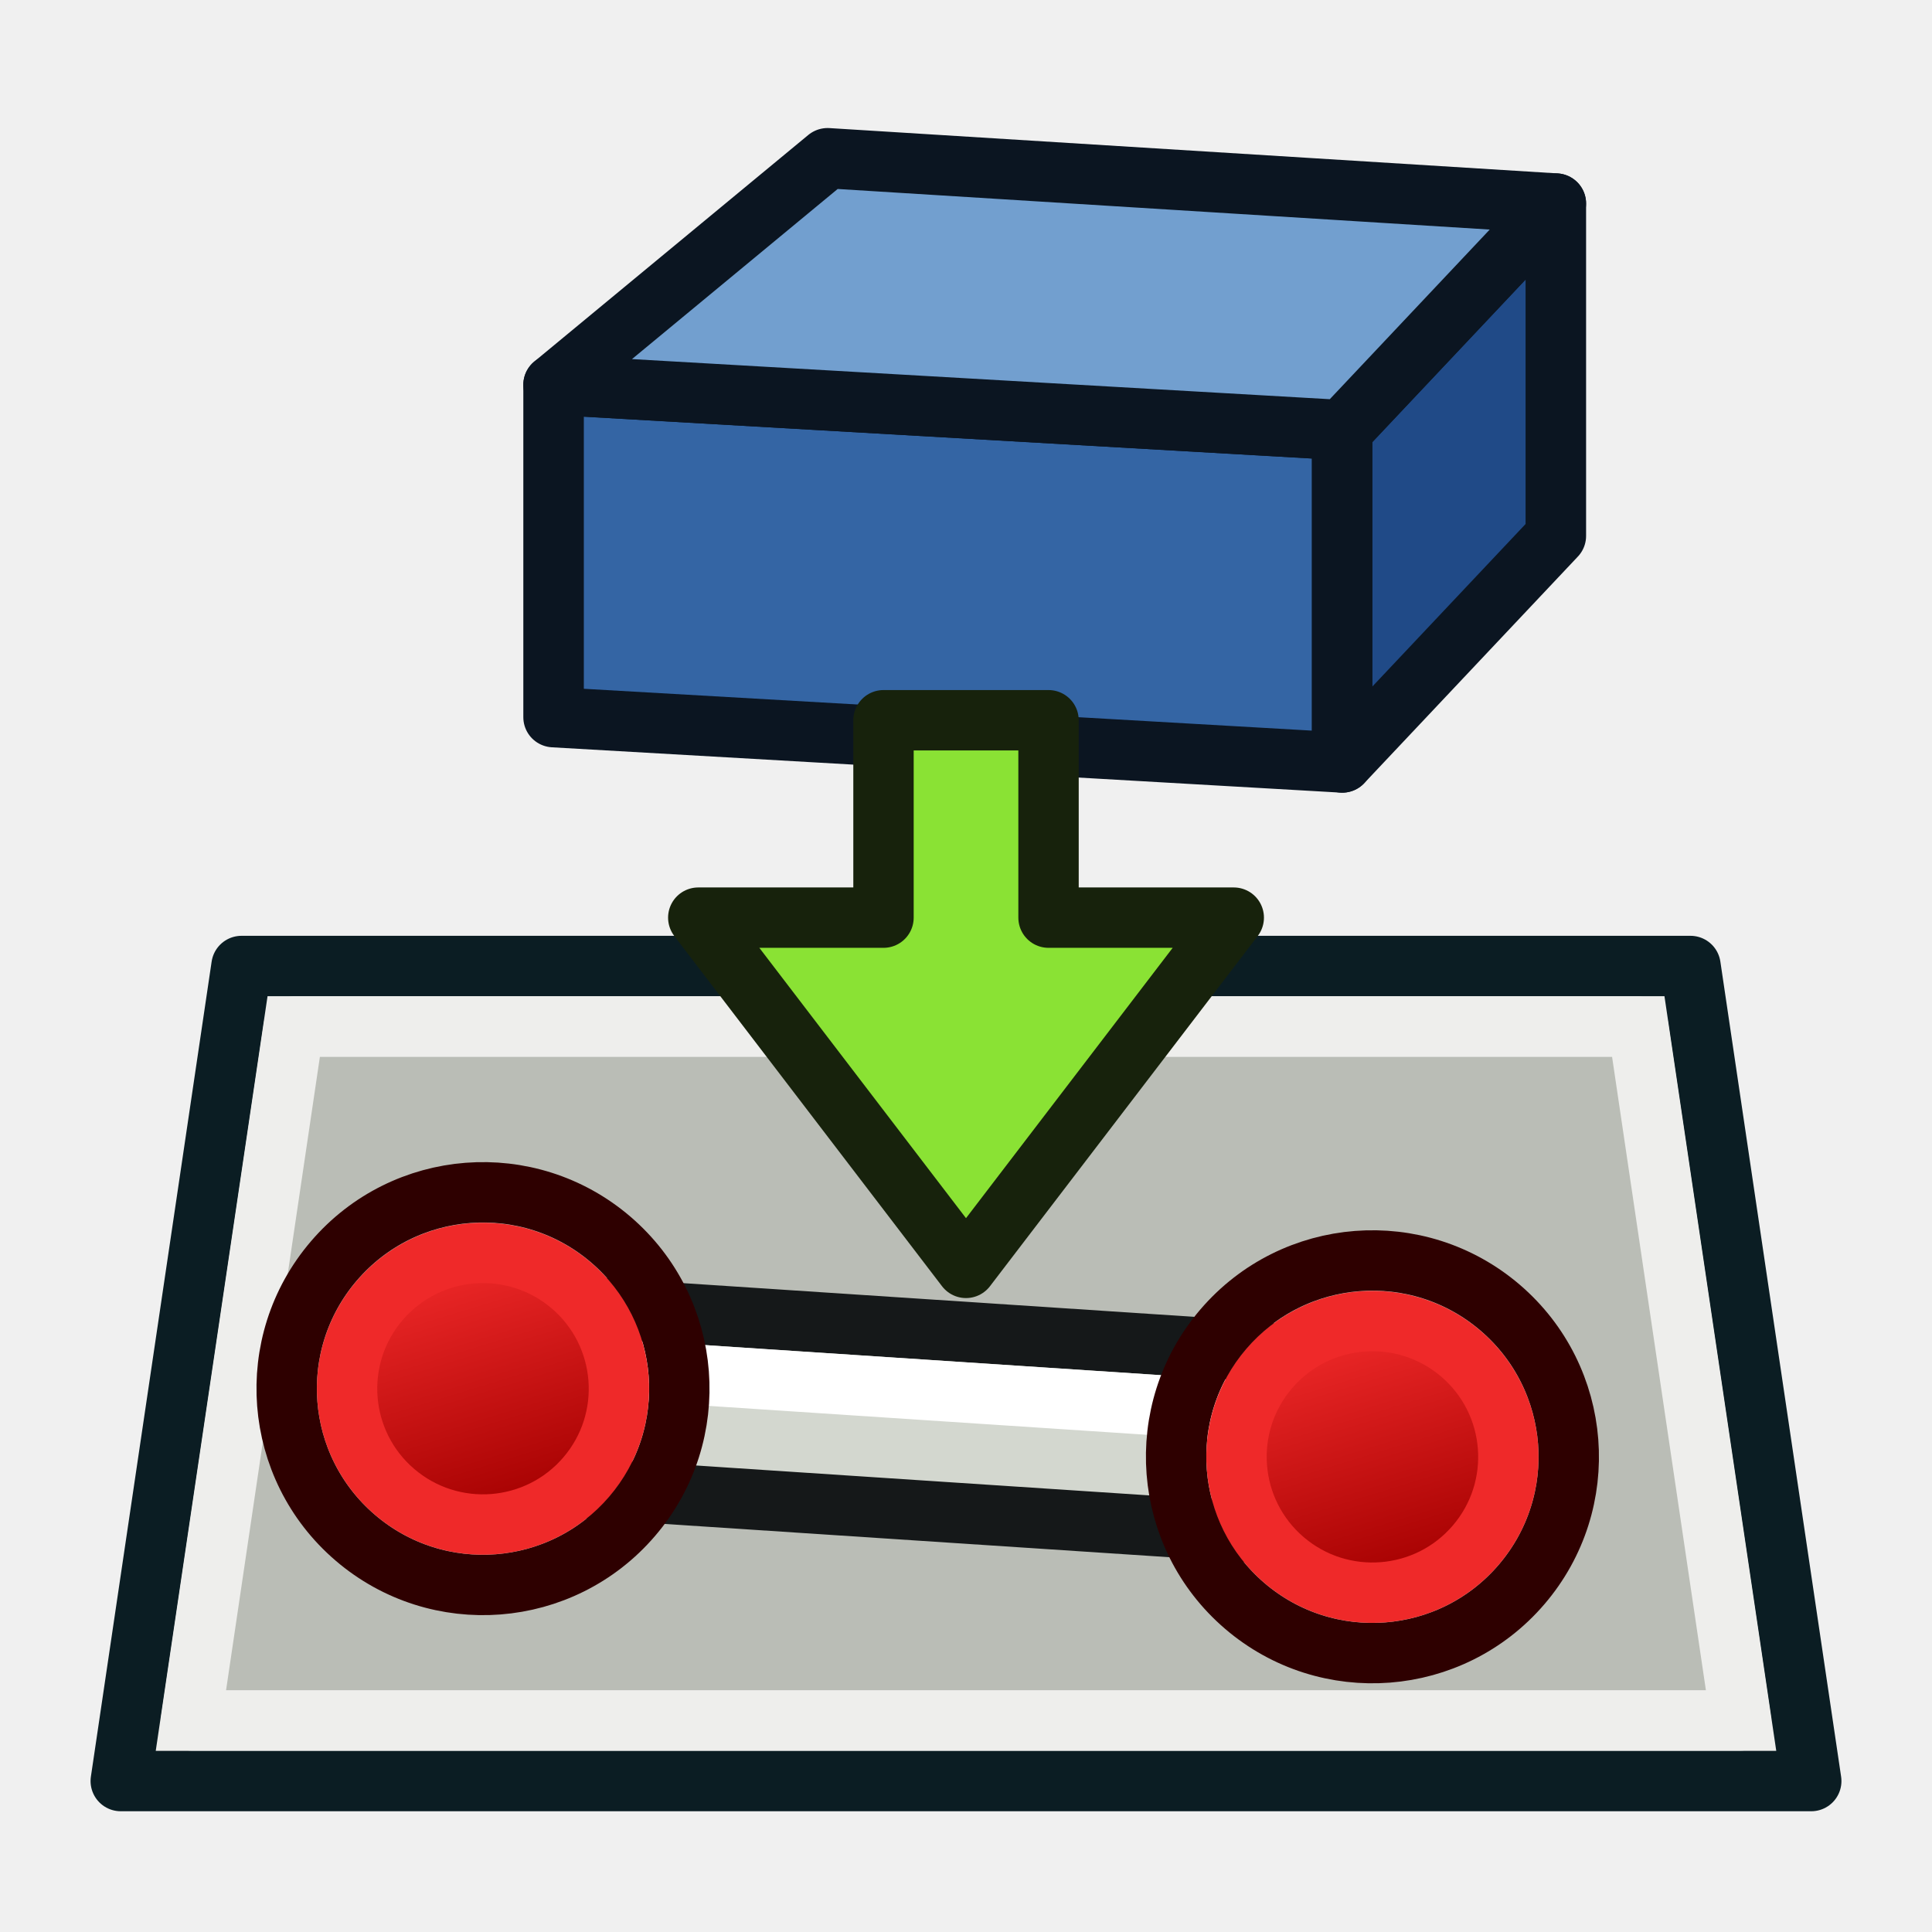
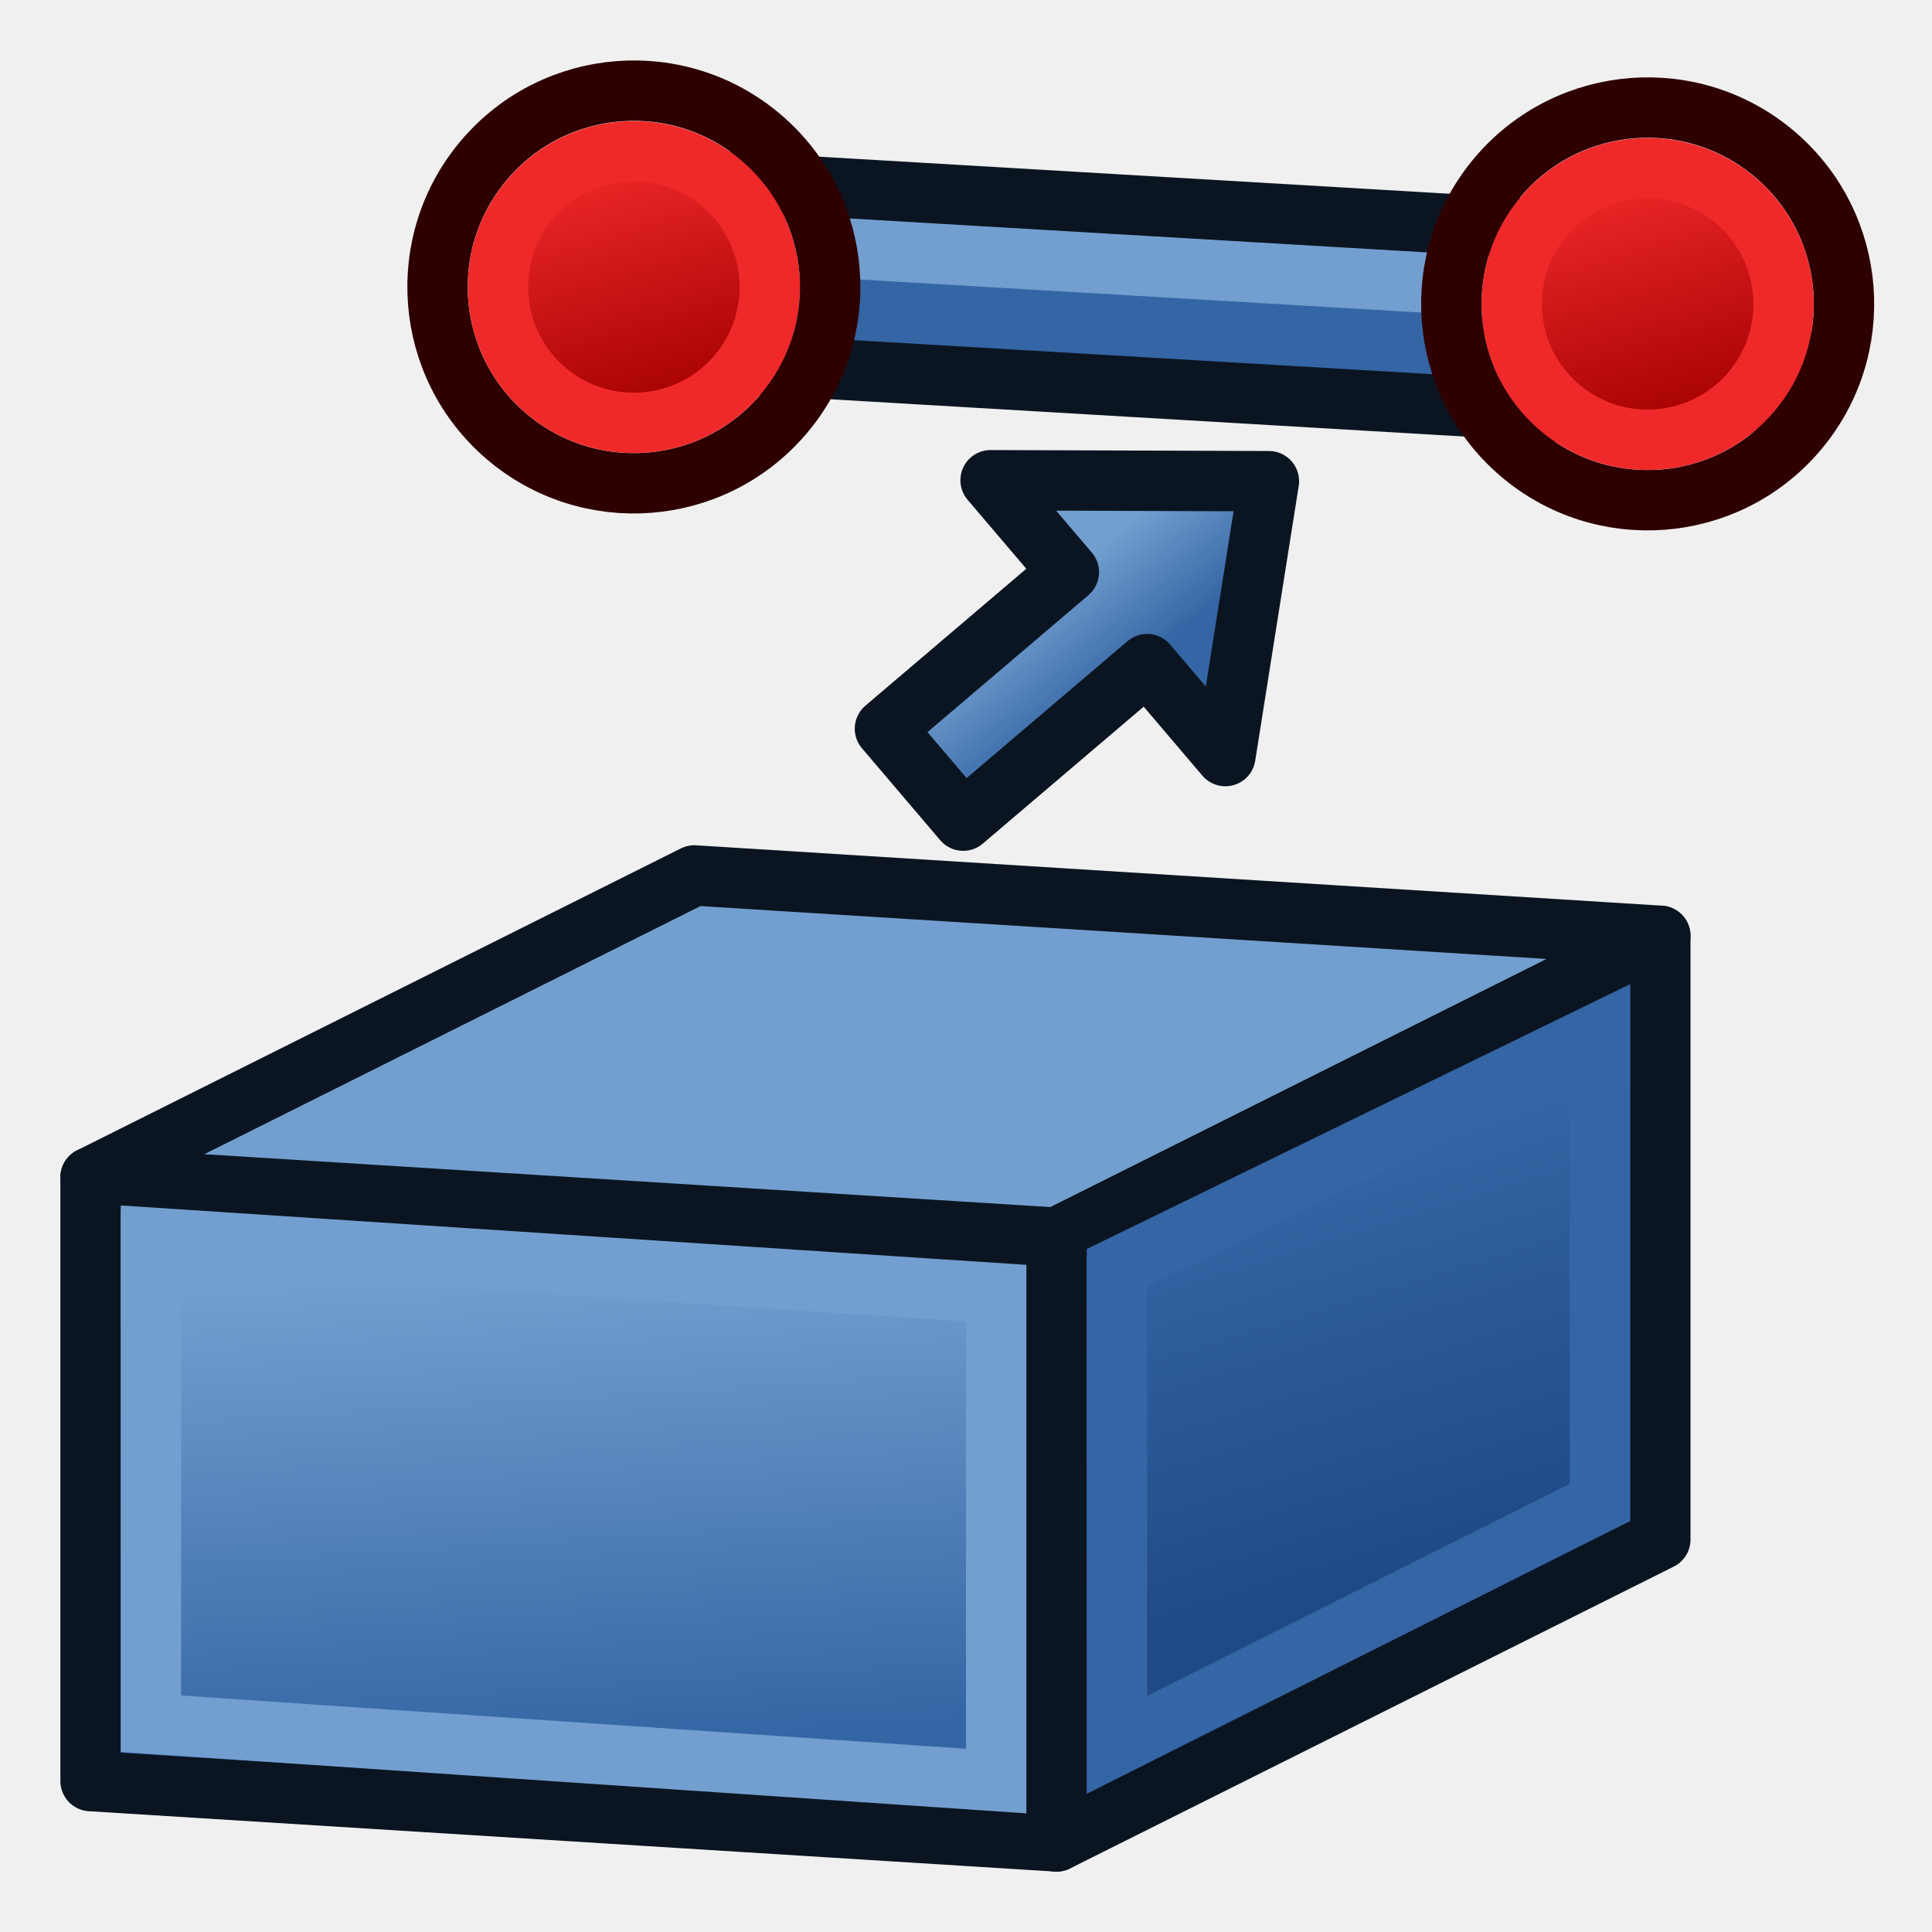
<svg xmlns="http://www.w3.org/2000/svg" xmlns:xlink="http://www.w3.org/1999/xlink" width="64" height="64" id="svg2869" version="1.1" viewBox="0 0 64 64">
  <defs id="defs2871">
    <linearGradient id="linearGradient5">
      <stop style="stop-color:#ef2929;stop-opacity:1;" offset="0" id="stop19" />
      <stop style="stop-color:#ef2929;stop-opacity:0;" offset="1" id="stop20" />
    </linearGradient>
    <linearGradient id="swatch18">
      <stop style="stop-color:#ef2929;stop-opacity:1;" offset="0" id="stop18" />
    </linearGradient>
    <linearGradient id="swatch15">
      <stop style="stop-color:#3d0000;stop-opacity:1;" offset="0" id="stop15" />
    </linearGradient>
    <linearGradient id="linearGradient5-1">
      <stop style="stop-color:#ef2929;stop-opacity:1;" offset="0" id="stop5" />
      <stop style="stop-color:#ef2929;stop-opacity:0;" offset="1" id="stop6" />
    </linearGradient>
    <linearGradient id="linearGradient3836-9">
      <stop style="stop-color:#a40000;stop-opacity:1" offset="0" id="stop3838-8" />
      <stop style="stop-color:#ef2929;stop-opacity:1" offset="1" id="stop3840-1" />
    </linearGradient>
    <linearGradient id="linearGradient3836-9-3">
      <stop style="stop-color:#a40000;stop-opacity:1" offset="0" id="stop3838-8-5" />
      <stop style="stop-color:#ef2929;stop-opacity:1" offset="1" id="stop3840-1-6" />
    </linearGradient>
-     <linearGradient id="linearGradient2">
-       <stop style="stop-color:#73d216;stop-opacity:1;" offset="0" id="stop1" />
-       <stop style="stop-color:#8ae234;stop-opacity:1;" offset="1" id="stop2" />
+     <linearGradient y2="5" x2="-22" y1="18" x1="-18" gradientUnits="userSpaceOnUse" id="linearGradient3082" xlink:href="#linearGradient3836-9-3" />
+     <linearGradient id="linearGradient3836-9-7">
+       <stop style="stop-color:#a40000;stop-opacity:1" offset="0" id="stop3838-8-0" />
+       <stop style="stop-color:#ef2929;stop-opacity:1" offset="1" id="stop3840-1-9" />
    </linearGradient>
-     <linearGradient xlink:href="#linearGradient3815" id="linearGradient3856" gradientUnits="userSpaceOnUse" x1="80" y1="58" x2="79" y2="42" gradientTransform="translate(2.571441,-4.982496)" />
+     <linearGradient y2="5" x2="-22" y1="18" x1="-18" gradientUnits="userSpaceOnUse" id="linearGradient3082-3" xlink:href="#linearGradient3836-9-7" />
+     <linearGradient xlink:href="#linearGradient3836-9-3" id="linearGradient3801-1-3" gradientUnits="userSpaceOnUse" x1="-18" y1="18" x2="-22" y2="5" gradientTransform="matrix(0.7634244,0,0,0.7575042,-4.596389,2.752564)" />
+     <linearGradient xlink:href="#linearGradient3836-9-3" id="linearGradient3801-1-3-2" gradientUnits="userSpaceOnUse" x1="-18" y1="18" x2="-22" y2="5" gradientTransform="matrix(0.849567,0,0,0.8430139,-2.927337,1.779038)" />
+     <linearGradient xlink:href="#linearGradient3836-9-3" id="linearGradient34" gradientUnits="userSpaceOnUse" gradientTransform="matrix(0.8260704,0,0,0.8253345,-4.009808,1.346708)" x1="-18" y1="18" x2="-22" y2="5" />
+     <linearGradient xlink:href="#linearGradient3838" id="linearGradient3844" x1="36" y1="1039.362" x2="32" y2="1003.362" gradientUnits="userSpaceOnUse" gradientTransform="translate(2.0563921e-6,-988.3622)" />
+     <linearGradient id="linearGradient3838">
+       <stop style="stop-color:#d3d7cf;stop-opacity:1;" offset="0" id="stop3840" />
+       <stop style="stop-color:#ffffff;stop-opacity:1;" offset="1" id="stop3842" />
+     </linearGradient>
+     <linearGradient xlink:href="#linearGradient3830" id="linearGradient3836" x1="36" y1="1037.362" x2="32" y2="1005.362" gradientUnits="userSpaceOnUse" gradientTransform="translate(2.0563921e-6,-988.3622)" />
+     <linearGradient id="linearGradient3830">
+       <stop style="stop-color:#ffffff;stop-opacity:1;" offset="0" id="stop3832" />
+       <stop style="stop-color:#d3d7cf;stop-opacity:1;" offset="1" id="stop3834" />
+     </linearGradient>
+     <linearGradient x1="10.504" y1="16.487" x2="5.935" y2="1.636" id="linearGradient-1" gradientTransform="scale(0.9999902,1.00001)" gradientUnits="userSpaceOnUse">
+       <stop stop-color="#A40000" offset="0%" id="stop6-9" />
+       <stop stop-color="#EF2929" offset="100%" id="stop8" />
+     </linearGradient>
+     <linearGradient xlink:href="#linearGradient3815" id="linearGradient3856" gradientUnits="userSpaceOnUse" x1="80" y1="58" x2="79" y2="42" />
    <linearGradient id="linearGradient3815">
      <stop style="stop-color:#3465a4;stop-opacity:1" offset="0" id="stop3817" />
      <stop style="stop-color:#729fcf;stop-opacity:1" offset="1" id="stop3819" />
    </linearGradient>
-     <linearGradient xlink:href="#linearGradient3841" id="linearGradient3858" gradientUnits="userSpaceOnUse" x1="109" y1="51" x2="105" y2="38" gradientTransform="translate(2.571441,-4.982496)" />
+     <linearGradient xlink:href="#linearGradient3841" id="linearGradient3858" gradientUnits="userSpaceOnUse" x1="109" y1="51" x2="105" y2="38" />
    <linearGradient id="linearGradient3841">
      <stop style="stop-color:#204a87;stop-opacity:1" offset="0" id="stop3843" />
      <stop style="stop-color:#3465a4;stop-opacity:1" offset="1" id="stop3845" />
    </linearGradient>
-     <linearGradient xlink:href="#linearGradient3836-9-3" id="linearGradient1" gradientUnits="userSpaceOnUse" gradientTransform="matrix(0.8260704,0,0,0.8253345,-4.009808,1.346708)" x1="-18" y1="18" x2="-22" y2="5" />
-     <linearGradient xlink:href="#linearGradient3836-9-3" id="linearGradient4" gradientUnits="userSpaceOnUse" gradientTransform="matrix(0.8260704,0,0,0.8253345,-4.009808,1.346708)" x1="-18" y1="18" x2="-22" y2="5" />
+     <linearGradient y2="5" x2="-22" y1="18" x1="-18" gradientTransform="matrix(0.7711485,0,0,0.7711394,-4.409097,2.585905)" gradientUnits="userSpaceOnUse" id="linearGradient3898" xlink:href="#linearGradient3836-9-3" />
    <linearGradient xlink:href="#linearGradient3815" id="linearGradient3978" gradientUnits="userSpaceOnUse" x1="-15" y1="37" x2="-19" y2="37" gradientTransform="rotate(15,69.46815,244.3832)" />
-     <linearGradient y2="34.72" x2="54.103" y1="29.28" x1="23.759" gradientTransform="matrix(0,0.2930368,0.2620307,0,23.61502,21.74555)" gradientUnits="userSpaceOnUse" id="linearGradient3012" xlink:href="#linearGradient3895" />
-     <linearGradient id="linearGradient3895">
-       <stop style="stop-color:#729fcf;stop-opacity:1;" offset="0" id="stop3897" />
-       <stop style="stop-color:#204a87;stop-opacity:1;" offset="1" id="stop3899" />
-     </linearGradient>
+     <linearGradient xlink:href="#linearGradient3836-9-3" id="linearGradient25" gradientUnits="userSpaceOnUse" gradientTransform="matrix(0.8260704,0,0,0.8253345,-4.009808,1.346708)" x1="-18" y1="18" x2="-22" y2="5" />
  </defs>
  <g id="layer3" style="display:inline">
-     <path style="fill:#eeeeec;fill-opacity:1;stroke:#0b1d23;stroke-width:2;stroke-linecap:round;stroke-linejoin:round;stroke-opacity:1" d="M 4,59 H 60 L 56,32 H 8 Z" id="path2" />
-     <path style="fill:#babdb6;fill-opacity:1;stroke:#eeeeec;stroke-width:2;stroke-linecap:round;stroke-linejoin:round;stroke-opacity:1" d="m 9.734,34.01 h 44.531 l 3.404,22.98 H 6.33 Z" id="path22" />
-     <g id="g3849" transform="matrix(0.7538456,0,0,0.7506574,-31.09226,-12.79009)" style="display:inline;stroke-width:1.329">
-       <path id="path3023" d="m 65.571,34.018 v 14.671 l 34.653,2 V 36.018 Z" style="fill:#3465a4;fill-opacity:1;stroke:#0b1521;stroke-width:2.659;stroke-linecap:butt;stroke-linejoin:round;stroke-opacity:1" />
-       <path id="path3025" d="m 100.225,50.689 9.388,-10 V 26.018 l -9.388,10 z" style="fill:#204a87;fill-opacity:1;stroke:#0b1521;stroke-width:2.659;stroke-linecap:butt;stroke-linejoin:round;stroke-opacity:1" />
-       <path id="path3027" d="m 65.571,34.018 12.041,-10 32,2 -9.388,10 z" style="fill:#729fcf;stroke:#0b1521;stroke-width:2.659;stroke-linecap:butt;stroke-linejoin:round;stroke-opacity:1" />
+     <g id="layer1">
+       <g id="g3849" transform="translate(-60)">
+         <path id="path3023" d="m 63,39 v 20 l 32,2 V 41 Z" style="fill:url(#linearGradient3856);fill-opacity:1;stroke:#0b1521;stroke-width:2;stroke-linecap:butt;stroke-linejoin:round;stroke-opacity:1" />
+         <path id="path3025" d="M 95,61 115,51 V 31 L 95,41 Z" style="fill:url(#linearGradient3858);fill-opacity:1;stroke:#0b1521;stroke-width:2;stroke-linecap:butt;stroke-linejoin:round;stroke-opacity:1" />
+         <path id="path3027" d="M 63,39 83,29 115,31 95,41 Z" style="fill:#729fcf;stroke:#0b1521;stroke-width:2;stroke-linecap:butt;stroke-linejoin:round;stroke-opacity:1" />
+         <path id="path3023-1" d="M 65,41 V 57.1 L 93,59 V 42.836 Z" style="fill:none;stroke:#729fcf;stroke-width:2;stroke-linecap:butt;stroke-linejoin:miter;stroke-opacity:1" />
+         <path id="path3025-7" d="M 97,57.8 113,49.767 V 34.2 L 97,42 Z" style="fill:none;stroke:#3465a4;stroke-width:2;stroke-linecap:butt;stroke-linejoin:miter;stroke-opacity:1" />
+       </g>
+       <g id="g26" transform="translate(0,0.8951451)">
+         <path style="fill:none;stroke:#0b1521;stroke-width:8;stroke-linecap:round;stroke-linejoin:miter;stroke-miterlimit:4;stroke-dasharray:none;stroke-dashoffset:0;stroke-opacity:1" d="m 22,8 34,2" id="path3921" />
+         <path style="fill:none;stroke:#3465a4;stroke-width:4;stroke-linecap:round;stroke-linejoin:miter;stroke-miterlimit:4;stroke-dasharray:none;stroke-dashoffset:0;stroke-opacity:1" d="m 22,8 34,2" id="path3921-4" />
+         <path style="display:inline;fill:none;stroke:#729fcf;stroke-width:2;stroke-linecap:round;stroke-linejoin:miter;stroke-miterlimit:4;stroke-dasharray:none;stroke-dashoffset:0;stroke-opacity:1" d="m 22.312,7 34,2" id="path11" />
+       </g>
+       <g id="g3971" transform="rotate(34.60077,37.26231,14.60193)">
+         <path id="path3941" d="m 40,28 -3.864,-1.035 2.071,-7.727 -3.864,-1.035 7.607,-5.209 3.984,8.314 -3.864,-1.035 z" style="fill:url(#linearGradient3978);fill-opacity:1;stroke:#0b1521;stroke-width:2;stroke-linecap:butt;stroke-linejoin:round;stroke-opacity:1" />
+       </g>
    </g>
-     <g id="g2" style="display:inline" transform="translate(10.75,21.49998)">
-       <path style="fill:none;stroke:#151819;stroke-width:8;stroke-linecap:round;stroke-linejoin:round;stroke-dasharray:none;stroke-opacity:1;paint-order:markers fill stroke" d="M 7.875,24.75 30.625,26.25" id="path1-4" />
-       <path style="display:inline;fill:none;stroke:#d3d7cf;stroke-width:4;stroke-linecap:round;stroke-linejoin:round;stroke-dasharray:none;paint-order:markers fill stroke" d="M 7.875,24.75 30.625,26.25" id="path1-7-5" />
-       <path style="display:inline;fill:none;stroke:#ffffff;stroke-width:2;stroke-linecap:round;stroke-linejoin:round;stroke-dasharray:none;stroke-opacity:1;paint-order:markers fill stroke" d="M 7.875,23.75 30.625,25.25" id="path1-7-0-5" />
+     <g transform="matrix(0.7786946,0,0,0.7786945,36.54595,1.103662)" id="g34" style="stroke-width:1.284">
+       <path style="fill:none;stroke:#2e0000;stroke-width:2.568;stroke-miterlimit:4;stroke-dasharray:none;stroke-opacity:1" id="path33" d="M -26.311,5.358 A 8.352,8.352 0.02 1 1 -13.623,16.223 8.352,8.352 0.02 1 1 -26.311,5.358 Z" />
+       <path style="fill:url(#linearGradient34);fill-opacity:1;stroke:#ef2929;stroke-width:2.568;stroke-miterlimit:4;stroke-dasharray:none;stroke-opacity:1" id="path34" d="m -24.359,7.036 a 5.782,5.777 0 1 1 8.784,7.516 5.782,5.777 0 0 1 -8.784,-7.516 z" />
    </g>
-     <g transform="matrix(0.7786946,0,0,0.7786945,61.01193,39.8555)" id="g3797-9-5-5-1" style="stroke-width:1.284">
-       <path style="fill:none;stroke:#2e0000;stroke-width:2.568;stroke-miterlimit:4;stroke-dasharray:none;stroke-opacity:1" id="path4250-71-6-6-7" d="M -26.311,5.358 A 8.352,8.352 0.02 1 1 -13.623,16.223 8.352,8.352 0.02 1 1 -26.311,5.358 Z" />
-       <path style="fill:url(#linearGradient1);fill-opacity:1;stroke:#ef2929;stroke-width:2.568;stroke-miterlimit:4;stroke-dasharray:none;stroke-opacity:1" id="path4250-7-3-2-2-1" d="m -24.359,7.036 a 5.782,5.777 0 1 1 8.784,7.516 5.782,5.777 0 0 1 -8.784,-7.516 z" />
+     <g transform="matrix(0.7786946,0,0,0.7786945,70.12909,1.664042)" id="g25" style="stroke-width:1.284">
+       <path style="fill:none;stroke:#2e0000;stroke-width:2.568;stroke-miterlimit:4;stroke-dasharray:none;stroke-opacity:1" id="path24" d="M -26.311,5.358 A 8.352,8.352 0.02 1 1 -13.623,16.223 8.352,8.352 0.02 1 1 -26.311,5.358 Z" />
+       <path style="fill:url(#linearGradient25);fill-opacity:1;stroke:#ef2929;stroke-width:2.568;stroke-miterlimit:4;stroke-dasharray:none;stroke-opacity:1" id="path25" d="m -24.359,7.036 a 5.782,5.777 0 1 1 8.784,7.516 5.782,5.777 0 0 1 -8.784,-7.516 z" />
    </g>
-     <g transform="matrix(0.7786946,0,0,0.7786945,31.54827,37.59776)" id="g4" style="stroke-width:1.284">
-       <path style="fill:none;stroke:#2e0000;stroke-width:2.568;stroke-miterlimit:4;stroke-dasharray:none;stroke-opacity:1" id="path3" d="M -26.311,5.358 A 8.352,8.352 0.02 1 1 -13.623,16.223 8.352,8.352 0.02 1 1 -26.311,5.358 Z" />
-       <path style="fill:url(#linearGradient4);fill-opacity:1;stroke:#ef2929;stroke-width:2.568;stroke-miterlimit:4;stroke-dasharray:none;stroke-opacity:1" id="path4" d="m -24.359,7.036 a 5.782,5.777 0 1 1 8.784,7.516 5.782,5.777 0 0 1 -8.784,-7.516 z" />
-     </g>
-     <path style="display:inline;fill:#8ae234;fill-opacity:1;fill-rule:evenodd;stroke:#17220c;stroke-width:2;stroke-linecap:butt;stroke-linejoin:round;stroke-miterlimit:4;stroke-dasharray:none;stroke-opacity:1" d="m 29.267,23.859 h 5.467 v 6.539 h 6.136 L 32,42 23.131,30.398 h 6.136 z" id="path1-42" />
  </g>
</svg>
